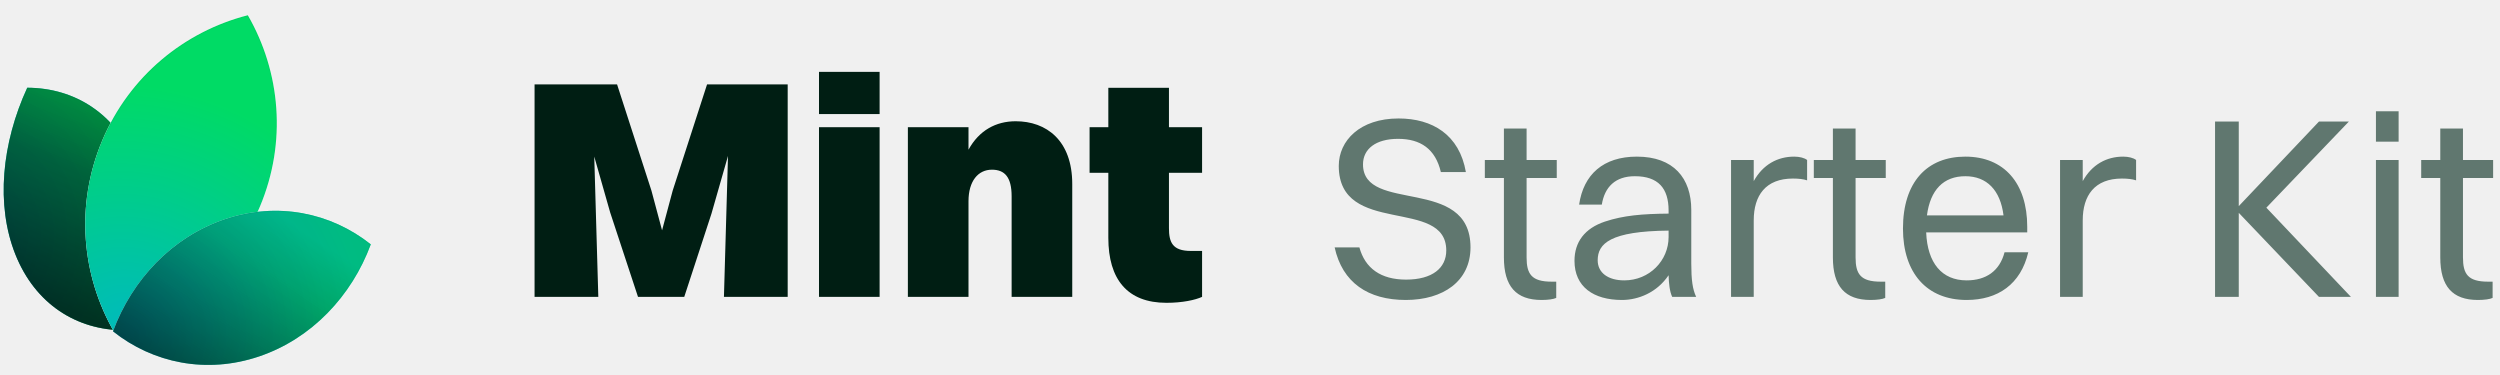
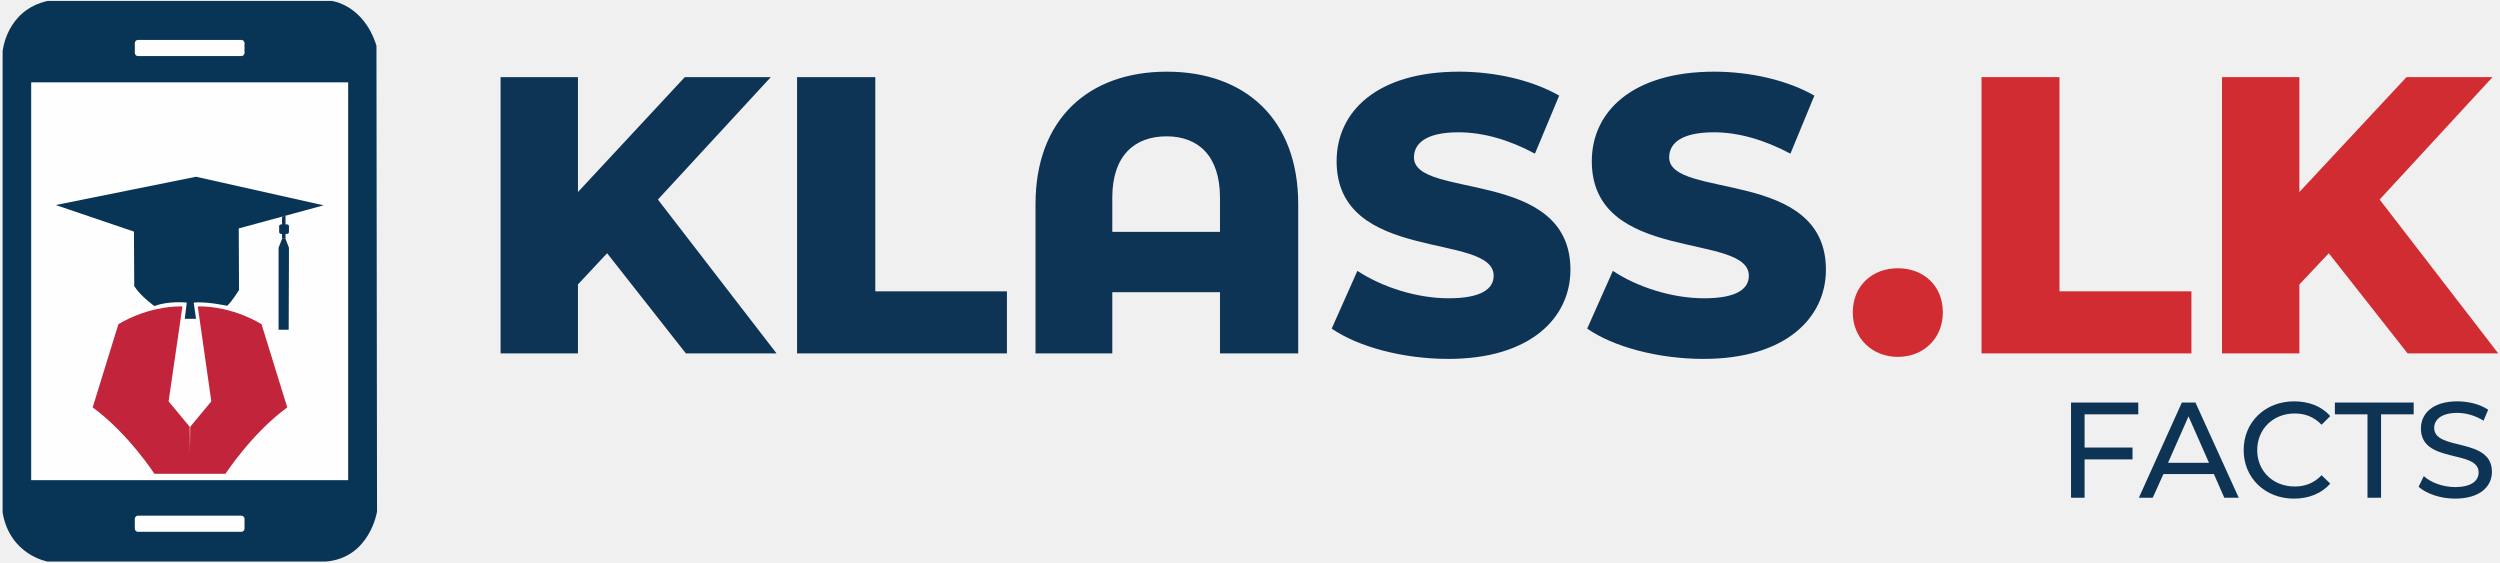
- <svg xmlns="http://www.w3.org/2000/svg" width="160" height="24" viewBox="0 0 160 24" fill="none">
-   <path d="M7.953 21.139C4.896 21.13 2.255 19.458 0.987 16.29C-0.28 13.121 0.109 9.163 1.744 5.615C4.801 5.624 7.442 7.296 8.71 10.465C9.977 13.633 9.588 17.591 7.953 21.139Z" fill="white" />
-   <path d="M7.953 21.139C4.896 21.13 2.255 19.458 0.987 16.29C-0.28 13.121 0.109 9.163 1.744 5.615C4.801 5.624 7.442 7.296 8.71 10.465C9.977 13.633 9.588 17.591 7.953 21.139Z" fill="url(#paint0_radial_115_86)" />
-   <path d="M7.953 21.139C4.896 21.13 2.255 19.458 0.987 16.29C-0.28 13.121 0.109 9.163 1.744 5.615C4.801 5.624 7.442 7.296 8.71 10.465C9.977 13.633 9.588 17.591 7.953 21.139Z" fill="black" fill-opacity="0.5" style="mix-blend-mode:hard-light" />
-   <path d="M7.953 21.139C4.896 21.13 2.255 19.458 0.987 16.29C-0.28 13.121 0.109 9.163 1.744 5.615C4.801 5.624 7.442 7.296 8.71 10.465C9.977 13.633 9.588 17.591 7.953 21.139Z" fill="url(#paint1_linear_115_86)" fill-opacity="0.5" style="mix-blend-mode:hard-light" />
-   <path d="M7.935 21.111C4.897 21.096 2.274 19.431 1.013 16.279C-0.248 13.124 0.136 9.182 1.762 5.643C4.8 5.659 7.423 7.324 8.684 10.476C9.945 13.63 9.561 17.572 7.935 21.111Z" stroke="url(#paint2_linear_115_86)" stroke-opacity="0.05" stroke-width="0.056" />
-   <path d="M7.31 21.257C11.354 20.221 14.884 17.375 16.628 13.236C18.373 9.097 17.945 4.587 15.86 0.976C11.816 2.012 8.287 4.858 6.542 8.998C4.797 13.137 5.225 17.646 7.31 21.257Z" fill="white" />
-   <path d="M7.31 21.257C11.354 20.221 14.884 17.375 16.628 13.236C18.373 9.097 17.945 4.587 15.86 0.976C11.816 2.012 8.287 4.858 6.542 8.998C4.797 13.137 5.225 17.646 7.31 21.257Z" fill="url(#paint3_radial_115_86)" />
-   <path d="M16.602 13.225C14.864 17.349 11.351 20.187 7.324 21.225C5.253 17.624 4.829 13.132 6.568 9.009C8.306 4.885 11.819 2.047 15.846 1.009C17.918 4.61 18.341 9.101 16.602 13.225Z" stroke="url(#paint4_linear_115_86)" stroke-opacity="0.05" stroke-width="0.056" />
-   <path d="M7.234 21.207C9.789 23.237 13.21 23.951 16.577 22.814C19.944 21.677 22.506 18.945 23.73 15.638C21.175 13.608 17.754 12.894 14.387 14.031C11.02 15.168 8.458 17.901 7.234 21.207Z" fill="white" />
-   <path d="M7.234 21.207C9.789 23.237 13.21 23.951 16.577 22.814C19.944 21.677 22.506 18.945 23.73 15.638C21.175 13.608 17.754 12.894 14.387 14.031C11.02 15.168 8.458 17.901 7.234 21.207Z" fill="url(#paint5_radial_115_86)" />
-   <path d="M7.234 21.207C9.789 23.237 13.21 23.951 16.577 22.814C19.944 21.677 22.506 18.945 23.73 15.638C21.175 13.608 17.754 12.894 14.387 14.031C11.02 15.168 8.458 17.901 7.234 21.207Z" fill="black" fill-opacity="0.2" style="mix-blend-mode:hard-light" />
-   <path d="M7.234 21.207C9.789 23.237 13.21 23.951 16.577 22.814C19.944 21.677 22.506 18.945 23.73 15.638C21.175 13.608 17.754 12.894 14.387 14.031C11.02 15.168 8.458 17.901 7.234 21.207Z" fill="url(#paint6_linear_115_86)" fill-opacity="0.5" style="mix-blend-mode:hard-light" />
-   <path d="M16.568 22.787C13.218 23.918 9.814 23.212 7.267 21.198C8.492 17.907 11.044 15.189 14.396 14.058C17.747 12.927 21.15 13.633 23.697 15.648C22.472 18.938 19.92 21.656 16.568 22.787Z" stroke="url(#paint7_linear_115_86)" stroke-opacity="0.05" stroke-width="0.056" />
-   <path d="M34.212 19V5.4H39.492L41.692 12.2L42.372 14.74L43.052 12.2L45.252 5.4H50.412V19H46.332L46.592 9.98L45.532 13.68L43.792 19H40.832L39.052 13.6L38.032 10.02L38.292 19H34.212ZM52.416 7.3V4.6H56.295V7.3H52.416ZM52.416 19V8.14H56.295V19H52.416ZM58.104 19V8.14H61.984V9.58C62.664 8.34 63.744 7.76 65.004 7.76C66.964 7.76 68.624 8.98 68.624 11.78V19H64.744V12.56C64.744 11.34 64.304 10.86 63.484 10.86C62.604 10.86 61.984 11.58 61.984 12.88V19H58.104ZM70.933 15.22V11.06H69.733V8.14H70.933V5.62H74.813V8.14H76.933V11.06H74.813V14.6C74.813 15.5 75.033 16.06 76.213 16.06H76.933V19C76.493 19.2 75.673 19.38 74.653 19.38C72.153 19.38 70.933 17.88 70.933 15.22Z" fill="#001E13" />
-   <path d="M87.232 10.519C87.232 13.687 94.112 11.229 94.112 15.832C94.112 17.994 92.364 19.198 89.971 19.198C87.562 19.198 85.912 18.093 85.417 15.832H87.001C87.364 17.169 88.371 17.895 89.987 17.895C91.671 17.895 92.561 17.152 92.561 16.03C92.561 12.598 85.681 15.155 85.681 10.618C85.681 9.001 87.034 7.582 89.509 7.582C91.671 7.582 93.403 8.621 93.816 11.014H92.215C91.868 9.529 90.912 8.886 89.476 8.886C88.057 8.886 87.232 9.529 87.232 10.519ZM96.25 16.476V11.393H95.029V10.239H96.25V8.226H97.702V10.239H99.632V11.393H97.702V16.476C97.702 17.532 98.015 18.026 99.302 18.026H99.599V19.066C99.434 19.148 99.071 19.198 98.659 19.198C97.025 19.198 96.25 18.323 96.25 16.476ZM102.516 13.093H101.064C101.345 11.162 102.615 10.024 104.76 10.024C107.103 10.024 108.242 11.393 108.242 13.44V16.888C108.242 17.895 108.324 18.521 108.555 19H107.021C106.856 18.654 106.806 18.142 106.79 17.614C106.047 18.72 104.859 19.198 103.803 19.198C101.988 19.198 100.767 18.357 100.767 16.69C100.767 15.486 101.427 14.611 102.714 14.182C103.902 13.786 105.107 13.687 106.79 13.671V13.473C106.79 12.053 106.13 11.278 104.628 11.278C103.374 11.278 102.698 11.971 102.516 13.093ZM102.252 16.657C102.252 17.465 102.929 17.944 103.952 17.944C105.569 17.944 106.79 16.674 106.79 15.172V14.759C103.061 14.793 102.252 15.585 102.252 16.657ZM110.787 19V10.239H112.239V11.591C112.833 10.519 113.774 10.024 114.83 10.024C115.176 10.024 115.49 10.107 115.655 10.239V11.542C115.407 11.46 115.094 11.427 114.747 11.427C112.998 11.427 112.239 12.515 112.239 14.1V19H110.787ZM117.305 16.476V11.393H116.084V10.239H117.305V8.226H118.757V10.239H120.688V11.393H118.757V16.476C118.757 17.532 119.071 18.026 120.358 18.026H120.655V19.066C120.49 19.148 120.127 19.198 119.714 19.198C118.081 19.198 117.305 18.323 117.305 16.476ZM129.809 16.145C129.33 18.192 127.862 19.198 125.865 19.198C123.324 19.198 121.79 17.482 121.79 14.627C121.79 11.658 123.324 10.024 125.783 10.024C128.258 10.024 129.743 11.723 129.743 14.512V14.875H123.275C123.357 16.838 124.281 17.944 125.865 17.944C127.103 17.944 127.977 17.35 128.291 16.145H129.809ZM125.783 11.278C124.38 11.278 123.539 12.152 123.324 13.786H128.225C128.027 12.169 127.152 11.278 125.783 11.278ZM131.843 19V10.239H133.295V11.591C133.889 10.519 134.829 10.024 135.885 10.024C136.232 10.024 136.545 10.107 136.71 10.239V11.542C136.463 11.46 136.149 11.427 135.803 11.427C134.054 11.427 133.295 12.515 133.295 14.1V19H131.843ZM141.763 19V7.78H143.281V13.192L148.413 7.78H150.327L145.047 13.291L150.459 19H148.413L143.281 13.621V19H141.763ZM152.06 9.067V7.12H153.512V9.067H152.06ZM152.06 19V10.239H153.512V19H152.06ZM156.178 16.476V11.393H154.957V10.239H156.178V8.226H157.63V10.239H159.56V11.393H157.63V16.476C157.63 17.532 157.943 18.026 159.23 18.026H159.527V19.066C159.362 19.148 158.999 19.198 158.587 19.198C156.953 19.198 156.178 18.323 156.178 16.476Z" fill="#002719" fill-opacity="0.6" />
-   <defs>
-     <radialGradient id="paint0_radial_115_86" cx="0" cy="0" r="1" gradientUnits="userSpaceOnUse" gradientTransform="translate(-3.00503 15.023) rotate(-10.029) scale(17.9572 17.784)">
-       <stop stop-color="#00B0BB" />
-       <stop offset="1" stop-color="#00DB65" />
-     </radialGradient>
-     <linearGradient id="paint1_linear_115_86" x1="7.39" y1="4.813" x2="1.63" y2="18.689" gradientUnits="userSpaceOnUse">
-       <stop stop-color="#18E299" />
-       <stop offset="1" />
-     </linearGradient>
-     <linearGradient id="paint2_linear_115_86" x1="7.948" y1="8.016" x2="1.761" y2="18.746" gradientUnits="userSpaceOnUse">
-       <stop />
-       <stop offset="1" stop-opacity="0" />
-     </linearGradient>
-     <radialGradient id="paint3_radial_115_86" cx="0" cy="0" r="1" gradientUnits="userSpaceOnUse" gradientTransform="translate(8.11404 20.8822) rotate(-75.7542) scale(21.6246 23.7772)">
-       <stop stop-color="#00BBBB" />
-       <stop offset="0.713" stop-color="#00DB65" />
-     </radialGradient>
-     <linearGradient id="paint4_linear_115_86" x1="7.602" y1="5.871" x2="15.556" y2="16.372" gradientUnits="userSpaceOnUse">
-       <stop />
-       <stop offset="1" stop-opacity="0" />
-     </linearGradient>
-     <radialGradient id="paint5_radial_115_86" cx="0" cy="0" r="1" gradientUnits="userSpaceOnUse" gradientTransform="translate(7.84537 21.5181) rotate(-20.3525) scale(18.5603 17.32)">
-       <stop stop-color="#00B0BB" />
-       <stop offset="1" stop-color="#00DB65" />
-     </radialGradient>
-     <linearGradient id="paint6_linear_115_86" x1="16.808" y1="13.007" x2="10.041" y2="22.994" gradientUnits="userSpaceOnUse">
-       <stop stop-color="#00B1BC" />
-       <stop offset="1" />
-     </linearGradient>
-     <linearGradient id="paint7_linear_115_86" x1="16.808" y1="13.007" x2="14.169" y2="23.841" gradientUnits="userSpaceOnUse">
-       <stop />
-       <stop offset="1" stop-opacity="0" />
-     </linearGradient>
-   </defs>
+ <svg xmlns="http://www.w3.org/2000/svg" width="160" height="36" viewBox="0 0 160 36" fill="none">
+   <path d="M0.167 3.293C0.167 3.293 0.388 0.651 3.049 0.06H21.229C21.229 0.06 23.261 0.282 24.093 2.924L24.13 32.744C24.13 32.744 23.668 35.718 20.841 35.94H3.049C3.049 35.94 0.628 35.533 0.167 32.799V3.293Z" fill="#083556" />
+   <path d="M22.282 30.73H1.996V5.27H22.282V30.73Z" fill="#FEFEFE" />
+   <path d="M15.446 3.589H8.832C8.721 3.589 8.628 3.497 8.628 3.386V2.758C8.628 2.647 8.721 2.554 8.832 2.554H15.446C15.557 2.554 15.649 2.647 15.649 2.758V3.386C15.649 3.497 15.557 3.589 15.446 3.589Z" fill="#FEFEFE" />
+   <path d="M15.446 34.037H8.832C8.721 34.037 8.628 33.945 8.628 33.834V33.206C8.628 33.095 8.721 33.002 8.832 33.002H15.446C15.557 33.002 15.649 33.095 15.649 33.206V33.834C15.649 33.945 15.557 34.037 15.446 34.037Z" fill="#FEFEFE" />
+   <path d="M8.573 14.822L3.566 13.122L12.545 11.312L20.711 13.141L15.28 14.619L15.298 18.554C15.298 18.554 14.836 19.312 14.54 19.57C14.54 19.57 13.173 19.275 12.397 19.367L12.545 20.402H11.825L11.954 19.367C11.954 19.367 10.79 19.238 9.885 19.589C9.885 19.589 9.016 18.979 8.591 18.314L8.573 14.822Z" fill="#083556" />
+   <path d="M18.273 15.284H18.051V13.861L18.273 13.806V15.284Z" fill="#083556" />
+   <path d="M17.829 21.104H18.476L18.494 15.857L18.273 15.284H18.051L17.829 15.857" fill="#083556" />
+   <path d="M18.365 14.97H17.995C17.922 14.97 17.866 14.915 17.866 14.841V14.471C17.866 14.416 17.922 14.36 17.995 14.36H18.365C18.439 14.36 18.494 14.416 18.494 14.471V14.841C18.494 14.915 18.439 14.97 18.365 14.97Z" fill="#083556" />
+   <path d="M9.884 30.323C9.884 30.323 8.203 27.737 5.931 26.074L7.575 20.753C7.575 20.753 9.349 19.589 11.677 19.607L10.79 25.686L12.139 27.312L12.175 30.323H9.884Z" fill="#C2253B" />
+   <path d="M14.43 30.323C14.43 30.323 16.111 27.737 18.384 26.074L16.739 20.753C16.739 20.753 14.966 19.589 12.656 19.607L13.524 25.686L12.176 27.312L12.139 30.323H14.43Z" fill="#C2253B" />
+   <path d="M43.898 22.619H49.7L42.106 12.771L49.33 4.938H43.825L36.989 12.291V4.938H32.037V22.619H36.989V18.203L38.855 16.208L43.898 22.619ZM51.012 22.619H64.444V18.647H56.019V4.938H51.012V22.619ZM74.679 4.587C69.672 4.587 66.273 7.617 66.273 13.067V22.619H71.187V18.702H78.079V22.619H83.086V13.067C83.086 7.617 79.686 4.587 74.679 4.587ZM71.187 14.841V12.642C71.187 9.963 72.61 8.725 74.661 8.725C76.674 8.725 78.079 9.963 78.079 12.642V14.841H71.187ZM92.693 22.97C97.94 22.97 100.508 20.346 100.508 17.261C100.508 10.739 90.494 12.771 90.494 10.074C90.494 9.187 91.252 8.467 93.34 8.467C94.892 8.467 96.554 8.928 98.236 9.834L99.788 6.12C98.051 5.122 95.668 4.587 93.377 4.587C88.111 4.587 85.543 7.155 85.543 10.314C85.543 16.892 95.594 14.841 95.594 17.649C95.594 18.499 94.781 19.09 92.712 19.09C90.661 19.09 88.444 18.37 86.873 17.335L85.229 21.03C86.91 22.194 89.792 22.97 92.693 22.97ZM109.026 22.97C114.273 22.97 116.859 20.346 116.859 17.261C116.859 10.739 106.827 12.771 106.827 10.074C106.827 9.187 107.584 8.467 109.691 8.467C111.224 8.467 112.887 8.928 114.587 9.834L116.12 6.12C114.384 5.122 112 4.587 109.709 4.587C104.462 4.587 101.875 7.155 101.875 10.314C101.875 16.892 111.926 14.841 111.926 17.649C111.926 18.499 111.132 19.09 109.063 19.09C107.012 19.09 104.776 18.37 103.224 17.335L101.58 21.03C103.243 22.194 106.125 22.97 109.026 22.97Z" fill="#0E3455" />
+   <path d="M121.46 22.841C123.104 22.841 124.342 21.658 124.342 19.995C124.342 18.277 123.104 17.169 121.46 17.169C119.834 17.169 118.578 18.277 118.578 19.995C118.578 21.658 119.834 22.841 121.46 22.841ZM126.818 22.619H140.25V18.647H131.806V4.938H126.818V22.619ZM154.088 22.619H159.889L152.296 12.771L159.52 4.938H154.014L147.16 12.291V4.938H142.208V22.619H147.16V18.203L149.044 16.208L154.088 22.619Z" fill="#D02C31" />
+   <path d="M136.85 26.517V25.76H132.545V31.857H133.414V29.4H136.481V28.642H133.414V26.517H136.85ZM142.356 31.857H143.28L140.508 25.76H139.64L136.887 31.857H137.774L138.458 30.342H141.691L142.356 31.857ZM138.753 29.621L140.065 26.647L141.377 29.621H138.753ZM146.809 31.912C147.769 31.912 148.582 31.58 149.137 30.952L148.582 30.416C148.102 30.915 147.529 31.136 146.864 31.136C145.478 31.136 144.462 30.157 144.462 28.808C144.462 27.46 145.478 26.462 146.864 26.462C147.529 26.462 148.102 26.684 148.582 27.183L149.137 26.628C148.582 26 147.769 25.686 146.827 25.686C144.98 25.686 143.594 26.998 143.594 28.808C143.594 30.601 144.98 31.912 146.809 31.912ZM151.52 31.857H152.388V26.517H154.476V25.76H149.432V26.517H151.52V31.857ZM157.118 31.912C158.744 31.912 159.483 31.118 159.483 30.194C159.483 27.959 155.788 28.882 155.788 27.386C155.788 26.869 156.231 26.425 157.266 26.425C157.82 26.425 158.411 26.591 158.947 26.924L159.243 26.222C158.726 25.871 157.987 25.686 157.266 25.686C155.677 25.686 154.938 26.48 154.938 27.423C154.938 29.695 158.633 28.753 158.633 30.231C158.633 30.767 158.171 31.173 157.118 31.173C156.342 31.173 155.566 30.878 155.123 30.471L154.79 31.155C155.289 31.598 156.194 31.912 157.118 31.912Z" fill="#0E3455" />
</svg>
